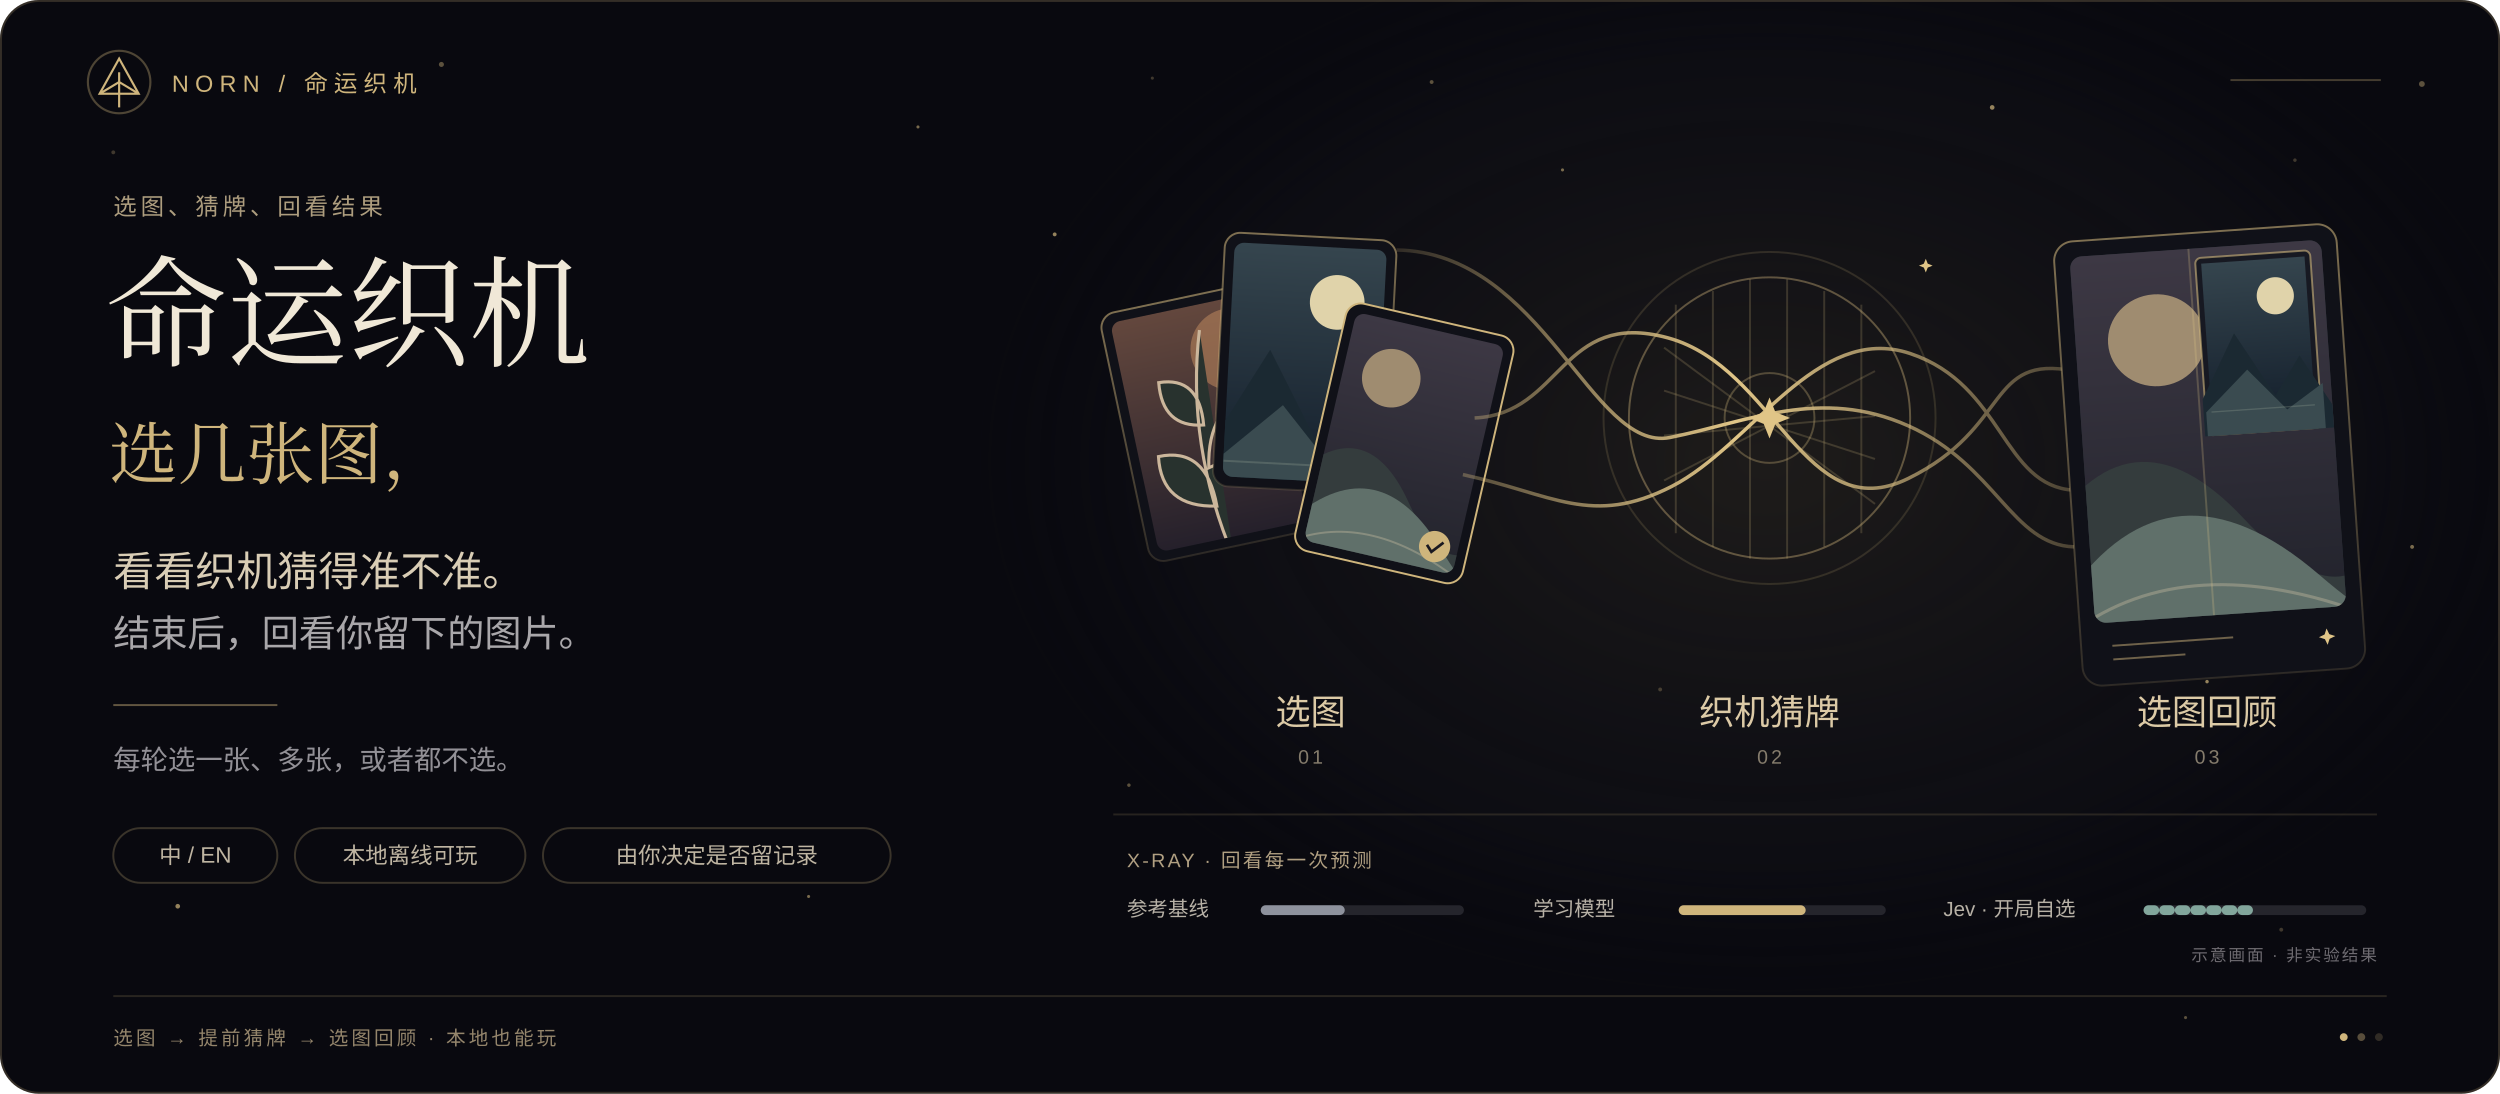
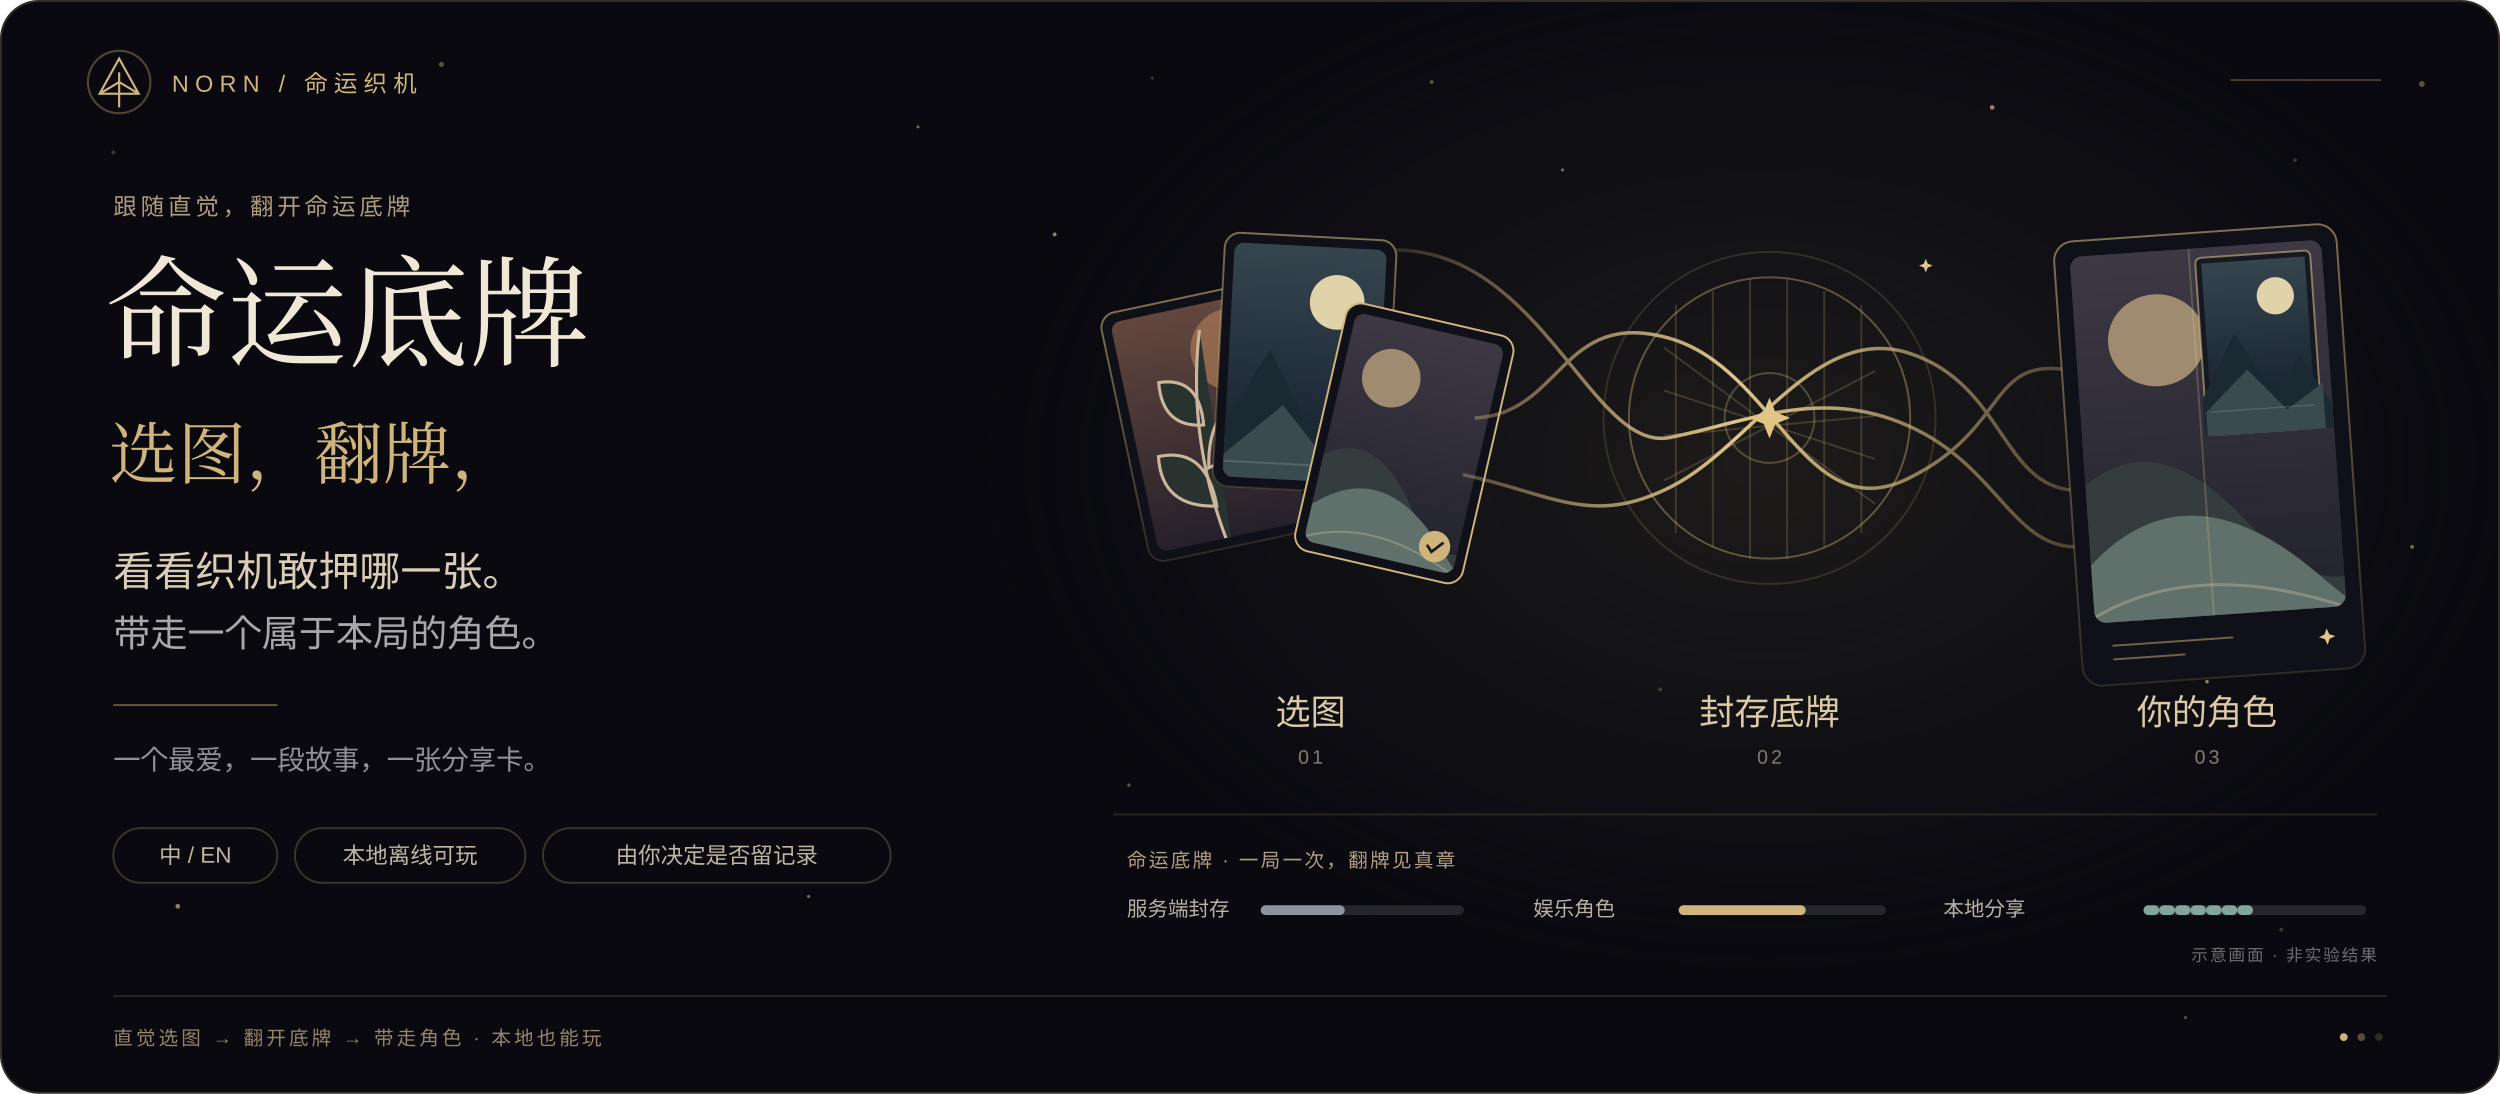
<svg xmlns="http://www.w3.org/2000/svg" width="1280" height="560" viewBox="0 0 1280 560" role="img" aria-labelledby="title desc">
  <defs>
    <radialGradient id="night">
      <stop stop-color="#25221e" stop-opacity=".75" />
      <stop offset=".75" stop-color="#111117" stop-opacity=".45" />
      <stop offset="1" stop-color="#09090f" stop-opacity="0" />
    </radialGradient>
    <linearGradient id="edge" x2="0" y2="1">
      <stop stop-color="#cfb57c" stop-opacity=".58" />
      <stop offset="1" stop-color="#cfb57c" stop-opacity=".16" />
    </linearGradient>
    <linearGradient id="card" x2="1" y2="1">
      <stop stop-color="#25242b" />
      <stop offset="1" stop-color="#12131c" />
    </linearGradient>
    <linearGradient id="thread" x2="1">
      <stop stop-color="#cfb57c" stop-opacity=".18" />
      <stop offset=".5" stop-color="#e0c587" />
      <stop offset="1" stop-color="#cfb57c" stop-opacity=".3" />
    </linearGradient>
    <linearGradient id="mooncard" x2="0" y2="1">
      <stop stop-color="#35454e" />
      <stop offset="1" stop-color="#141f2c" />
    </linearGradient>
    <linearGradient id="hillcard" x2="0" y2="1">
      <stop stop-color="#3d3844" />
      <stop offset="1" stop-color="#22232c" />
    </linearGradient>
    <linearGradient id="sunset" x2="0" y2="1">
      <stop stop-color="#63473d" />
      <stop offset="1" stop-color="#25202b" />
    </linearGradient>
    <clipPath id="recapclip">
      <rect x="1066" y="127" width="129" height="188" rx="6" />
    </clipPath>
    <clipPath id="cardclip">
      <rect x="0" y="0" width="78" height="120" rx="5" />
    </clipPath>
    <g id="picturemoon">
      <rect width="78" height="120" fill="url(#mooncard)" />
      <circle cx="54" cy="28" r="14" fill="#e0d3aa" />
      <path d="M-6 102 21 54 49 103 69 74 92 114V130H-6Z" fill="#1b2932" />
      <path d="M-4 112 29 82 57 114 85 96V130H-4Z" fill="#3a4b50" />
      <path d="M0 112H78" stroke="#bdc9b1" opacity=".2" />
    </g>
    <g id="picturehill">
      <rect width="78" height="120" fill="url(#hillcard)" />
      <circle cx="25" cy="29" r="15" fill="#9f8c70" />
      <path d="M-15 92Q15 46 48 89T95 87V130H-15Z" fill="#343c3d" />
      <path d="M-8 110Q27 64 70 109T100 95V130H-8Z" fill="#60706a" />
      <path d="M-7 122Q30 97 84 123" stroke="#b9b298" fill="none" opacity=".45" />
    </g>
    <g id="pictureleaf">
      <rect width="78" height="120" fill="url(#sunset)" />
      <circle cx="58" cy="26" r="21" fill="#ad7d58" opacity=".65" />
      <path d="M37 131Q25 69 44 13M34 103Q6 98 10 72Q35 72 34 103ZM34 83Q61 78 65 51Q40 51 34 83ZM36 61Q15 58 18 35Q39 36 36 61Z" stroke="#cbb69b" stroke-width="1.6" fill="#28322e" />
    </g>
    <g id="spark">
      <path d="M0-7 2-2 7 0 2 2 0 7-2 2-7 0-2-2Z" fill="#e0c587" />
    </g>
  </defs>
  <rect width="1280" height="560" rx="20" fill="#09090f" />
  <ellipse cx="904" cy="236" rx="414" ry="280" fill="url(#night)" />
  <rect x=".5" y=".5" width="1279" height="559" rx="19.5" fill="none" stroke="#cfb57c" stroke-opacity=".22" />
  <circle cx="58" cy="78" r="1" fill="#cfb57c" opacity="0.28" />
  <circle cx="226" cy="33" r="1.3" fill="#cfb57c" opacity="0.42" />
  <circle cx="470" cy="65" r="0.8" fill="#cfb57c" opacity="0.56" />
  <circle cx="540" cy="120" r="1" fill="#cfb57c" opacity="0.70" />
  <circle cx="590" cy="40" r="0.8" fill="#cfb57c" opacity="0.28" />
  <circle cx="733" cy="42" r="1" fill="#cfb57c" opacity="0.42" />
  <circle cx="800" cy="87" r="0.8" fill="#cfb57c" opacity="0.56" />
  <circle cx="1020" cy="55" r="1.2" fill="#cfb57c" opacity="0.70" />
  <circle cx="1175" cy="82" r="0.9" fill="#cfb57c" opacity="0.28" />
  <circle cx="1240" cy="43" r="1.5" fill="#cfb57c" opacity="0.42" />
  <circle cx="1235" cy="280" r="1" fill="#cfb57c" opacity="0.56" />
  <circle cx="1130" cy="349" r="0.9" fill="#cfb57c" opacity="0.70" />
  <circle cx="850" cy="353" r="1" fill="#cfb57c" opacity="0.28" />
  <circle cx="578" cy="402" r="0.9" fill="#cfb57c" opacity="0.42" />
  <circle cx="414" cy="459" r="0.8" fill="#cfb57c" opacity="0.56" />
  <circle cx="91" cy="464" r="1.2" fill="#cfb57c" opacity="0.70" />
  <circle cx="1168" cy="476" r="1" fill="#cfb57c" opacity="0.28" />
  <circle cx="1119" cy="521" r="0.8" fill="#cfb57c" opacity="0.42" />
  <g font-family="Arial, 'PingFang SC', 'Microsoft YaHei', sans-serif">
    <g transform="translate(61 42)" stroke="#cfb57c" fill="none" stroke-width="1.1">
      <path d="M0-12 10 6-10 6ZM0-5V13M-10 6 0 0 10 6" />
      <circle r="16" stroke-opacity=".35" />
    </g>
    <text x="88" y="47" fill="#cfb57c" font-size="12" letter-spacing="3.2">NORN / 命运织机</text>
    <path d="M1142 41H1219" stroke="#cfb57c" stroke-opacity=".3" />
-     <text x="58" y="110" fill="#ad9d7e" font-size="12" letter-spacing="2">选图、猜牌、回看结果</text>
+     <text x="58" y="110" fill="#ad9d7e" font-size="12" letter-spacing="2">跟随直觉，翻开命运底牌</text>
    <g font-family="Georgia, 'Songti SC', 'Noto Serif CJK SC', serif" fill="#f0e8d7">
-       <text x="54" y="183" font-size="62">命运织机</text>
-       <text x="56" y="245" font-size="35" fill="#cfb57c">选几张图，</text>
+       <text x="54" y="183" font-size="62">命运底牌</text>
+       <text x="56" y="245" font-size="35" fill="#cfb57c">选图，翻牌，</text>
    </g>
-     <text x="58" y="300" font-size="21" fill="#d9cdb5">看看织机猜得准不准。</text>
-     <text x="58" y="331" font-size="19" fill="#a9a7aa">结束后，回看你留下的图片。</text>
+     <text x="58" y="300" font-size="21" fill="#d9cdb5">看看织机敢押哪一张。</text>
+     <text x="58" y="331" font-size="19" fill="#a9a7aa">带走一个属于本局的角色。</text>
    <path d="M58 361H142" stroke="#cfb57c" stroke-opacity=".45" />
-     <text x="58" y="394" font-size="14" fill="#929096">每轮选一张、多张，或者都不选。</text>
+     <text x="58" y="394" font-size="14" fill="#929096">一个最爱，一段故事，一张分享卡。</text>
    <g fill="none" stroke="#cfb57c" stroke-opacity=".25">
      <rect x="58" y="424" width="84" height="28" rx="14" />
      <rect x="151" y="424" width="118" height="28" rx="14" />
      <rect x="278" y="424" width="178" height="28" rx="14" />
    </g>
    <g fill="#bfb5a2" font-size="11.5" text-anchor="middle">
      <text x="100" y="442">中 / EN</text>
      <text x="210" y="442">本地离线可玩</text>
      <text x="367" y="442">由你决定是否留记录</text>
    </g>
    <g transform="translate(580 156) rotate(-12 39 60)">
      <rect x="-5" y="-5" width="88" height="130" rx="8" fill="#101118" stroke="url(#edge)" />
      <g clip-path="url(#cardclip)">
        <use href="#pictureleaf" />
      </g>
    </g>
    <g transform="translate(629 126) rotate(3 39 60)">
      <rect x="-5" y="-5" width="88" height="130" rx="8" fill="#101118" stroke="url(#edge)" />
      <g clip-path="url(#cardclip)">
        <use href="#picturemoon" />
      </g>
    </g>
    <g transform="translate(680 167) rotate(13 39 60)">
      <rect x="-5" y="-5" width="88" height="130" rx="8" fill="#101118" stroke="#cfb57c" />
      <g clip-path="url(#cardclip)">
        <use href="#picturehill" />
      </g>
      <circle cx="66" cy="108" r="8" fill="#cfb57c" />
      <path d="m62 108 3 3 5-6" stroke="#191820" fill="none" stroke-width="1.4" />
    </g>
    <g fill="none" stroke="#cfb57c">
      <circle cx="906" cy="214" r="85" stroke-opacity=".16" />
      <circle cx="906" cy="214" r="72" stroke-opacity=".4" />
      <path d="M858 156V273M877 149V280M896 143V286M915 143V286M934 149V280M953 156V273" stroke-opacity=".21" />
      <path d="M755 214C800 212 799 158 854 173S924 271 977 245 1017 181 1062 190M749 243C795 253 815 270 856 249S930 165 978 181 1025 249 1062 251M715 128C790 129 815 232 855 224S932 198 977 218 1030 279 1062 280" stroke="url(#thread)" stroke-width="1.8" />
      <path d="m852 178 108 80m-108-58 108 35m-108-12 108-10m-108 33 108-56" stroke-opacity=".21" />
    </g>
    <use href="#spark" transform="translate(906 214) scale(1.5)" />
    <circle cx="906" cy="214" r="23" stroke="#cfb57c" stroke-opacity=".32" fill="none" />
    <use href="#spark" transform="translate(986 136) scale(.5)" />
    <g transform="rotate(-4 1130 221)">
      <rect x="1058" y="119" width="145" height="228" rx="10" fill="#101118" stroke="url(#edge)" />
      <g clip-path="url(#recapclip)">
        <rect x="1066" y="127" width="129" height="188" fill="#272e34" />
        <use href="#picturehill" transform="translate(1066 127) scale(1.66 1.57)" />
        <path d="M1127 127V315" stroke="#e0c587" stroke-opacity=".24" />
        <rect x="1130" y="132" width="59" height="91" rx="3" fill="#171922" stroke="#cfb57c" stroke-opacity=".6" />
        <use href="#picturemoon" transform="translate(1133 135) scale(.68)" />
      </g>
      <path d="M1074 327H1136M1074 334H1111" stroke="#cfb57c" stroke-opacity=".5" />
      <use href="#spark" transform="translate(1184 330) scale(.6)" />
    </g>
    <g font-family="Georgia, 'Songti SC', serif" fill="#dccaa6" font-size="18" text-anchor="middle">
      <text x="671" y="371">选图</text>
-       <text x="906" y="371">织机猜牌</text>
-       <text x="1130" y="371">选图回顾</text>
+       <text x="906" y="371">封存底牌</text>
+       <text x="1130" y="371">你的角色</text>
    </g>
    <g fill="#857c6c" font-size="10" letter-spacing="1.6" text-anchor="middle">
      <text x="671" y="391">01</text>
      <text x="906" y="391">02</text>
      <text x="1130" y="391">03</text>
    </g>
    <path d="M570 417H1217" stroke="#cfb57c" stroke-opacity=".15" />
-     <text x="577" y="444" fill="#b1a082" font-size="10" letter-spacing="1.2">X-RAY · 回看每一次预测</text>
+     <text x="577" y="444" fill="#b1a082" font-size="10" letter-spacing="1.2">命运底牌 · 一局一次，翻牌见真章</text>
    <g font-size="10.5" fill="#b7b1a6">
-       <text x="577" y="469">参考基线</text>
-       <text x="785" y="469">学习模型</text>
-       <text x="995" y="469">Jev · 开局自选</text>
+       <text x="577" y="469">服务端封存</text>
+       <text x="785" y="469">娱乐角色</text>
+       <text x="995" y="469">本地分享</text>
    </g>
    <g stroke-width="5" stroke-linecap="round">
      <path d="M648 466H747M862 466H963M1100 466H1209" stroke="#25252c" />
      <path d="M648 466H686" stroke="#8e929d" />
      <path d="M862 466H922" stroke="#cfb57c" />
      <path d="M1100 466H1151" stroke="#82a69c" stroke-dasharray="3 5" />
    </g>
    <text x="1217" y="492" fill="#6e6b71" font-size="8.5" text-anchor="end" letter-spacing="1">示意画面 · 非实验结果</text>
    <path d="M58 510H1222" stroke="#cfb57c" stroke-opacity=".16" />
-     <text x="58" y="535" fill="#94856b" font-size="10" letter-spacing="1.6">选图 → 提前猜牌 → 选图回顾 · 本地也能玩</text>
+     <text x="58" y="535" fill="#94856b" font-size="10" letter-spacing="1.6">直觉选图 → 翻开底牌 → 带走角色 · 本地也能玩</text>
    <g fill="#cfb57c">
      <circle cx="1200" cy="531" r="2" />
      <circle cx="1209" cy="531" r="2" opacity=".4" />
      <circle cx="1218" cy="531" r="2" opacity=".2" />
    </g>
  </g>
</svg>
